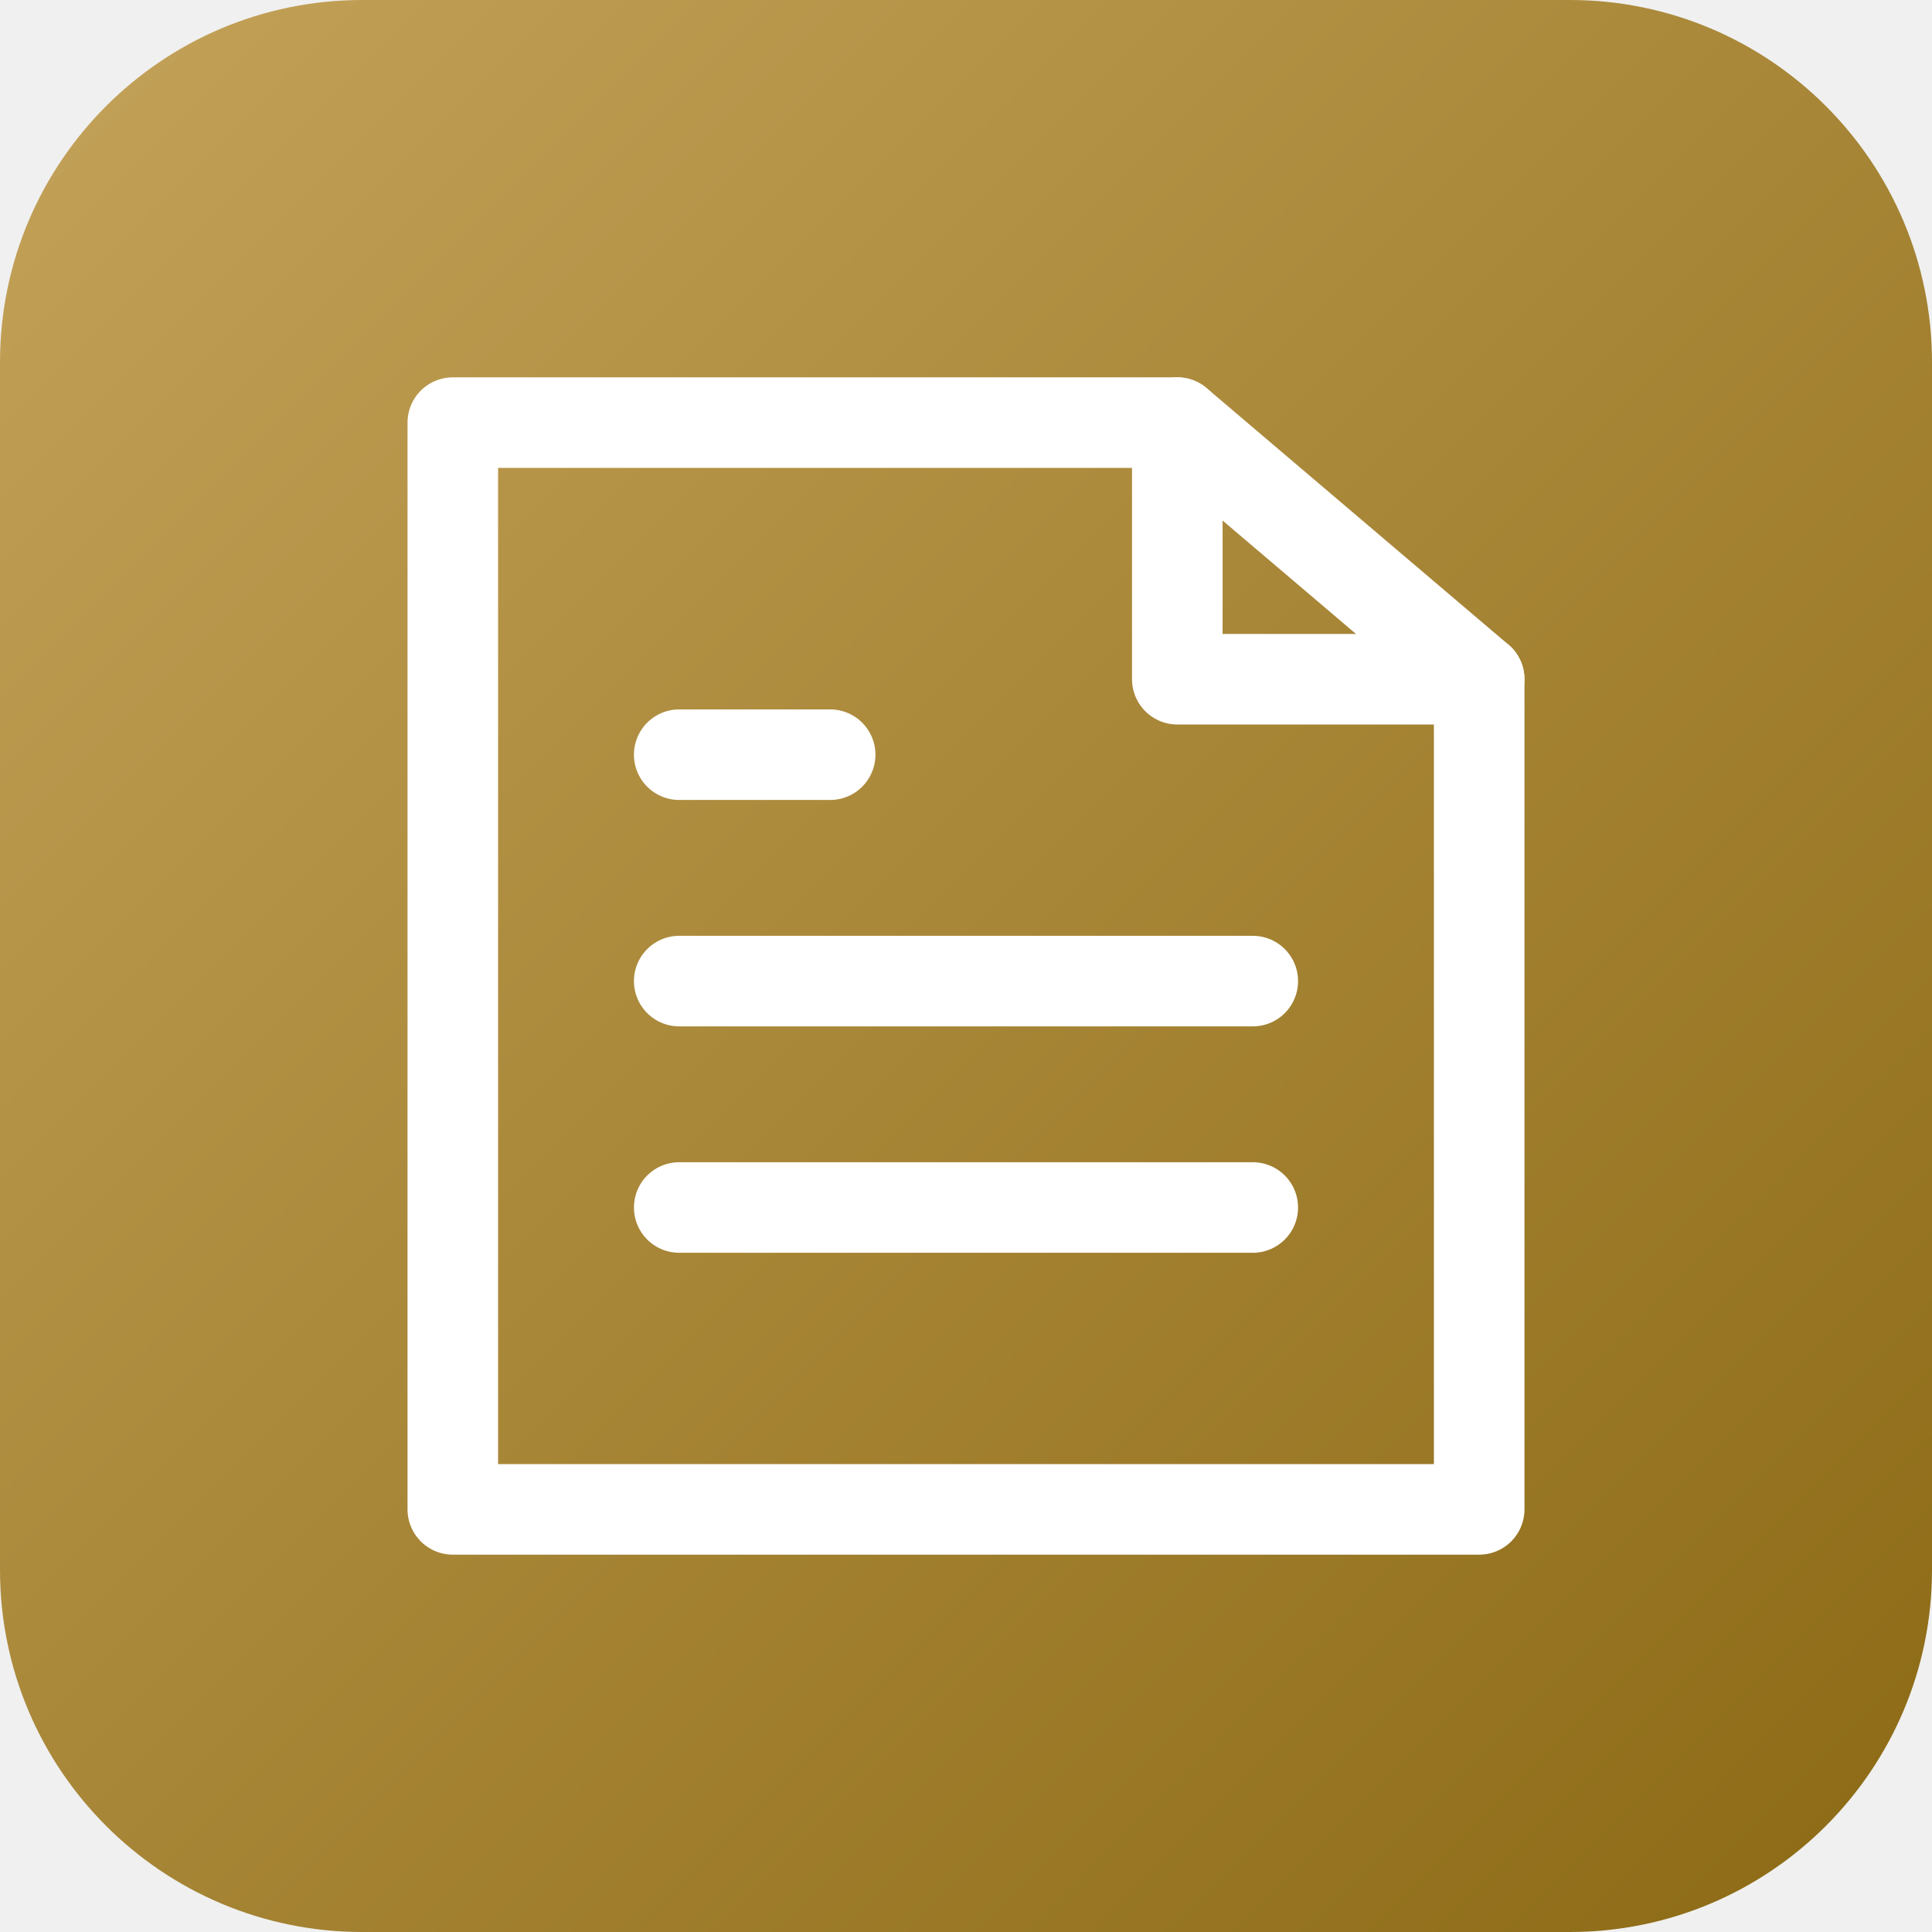
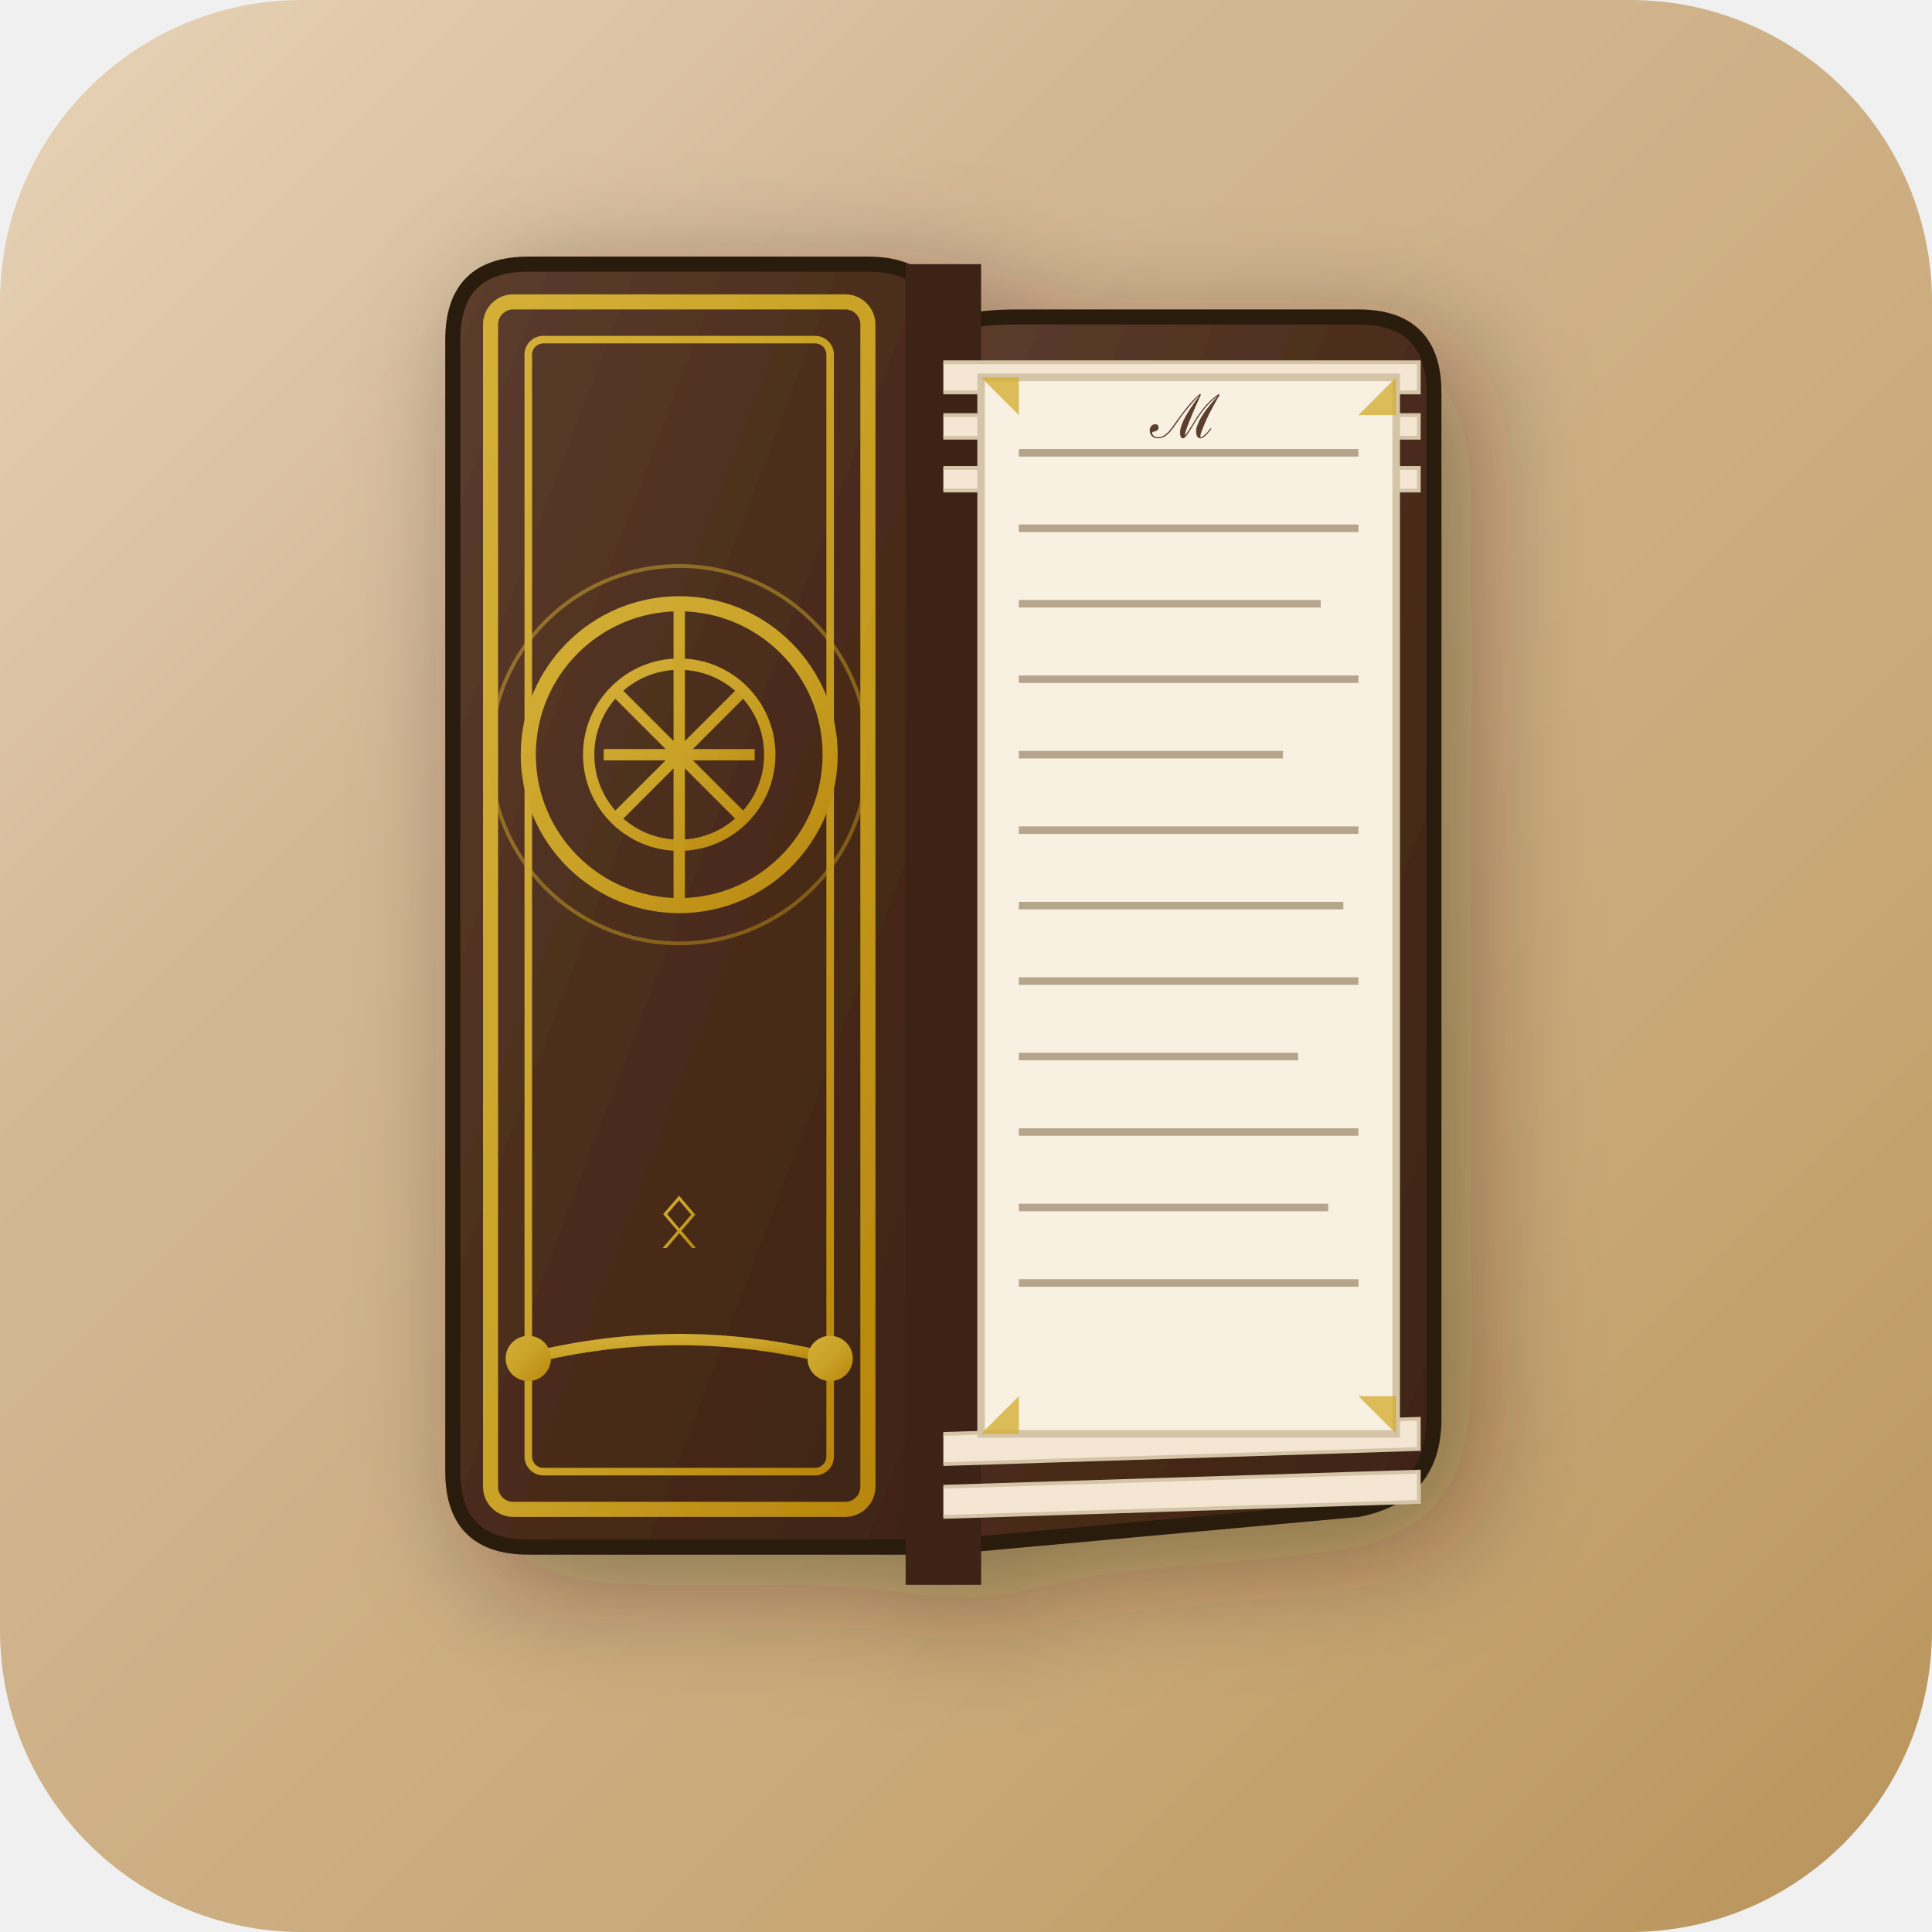
<svg xmlns="http://www.w3.org/2000/svg" viewBox="0 0 256 256">
  <defs>
-     <linearGradient id="bgGrad" x1="0%" y1="0%" x2="100%" y2="100%">
-       <stop offset="0%" style="stop-color:#C4A35A" />
-       <stop offset="100%" style="stop-color:#8B6914" />
+     <linearGradient id="parchmentBg" x1="0%" y1="0%" x2="100%" y2="100%">
+       <stop offset="0%" style="stop-color:#E8D4B8" />
+       <stop offset="30%" style="stop-color:#D4B896" />
+       <stop offset="70%" style="stop-color:#C9A876" />
+       <stop offset="100%" style="stop-color:#B8945A" />
    </linearGradient>
+     <linearGradient id="leatherCover" x1="0%" y1="0%" x2="100%" y2="100%">
+       <stop offset="0%" style="stop-color:#5C3D2E" />
+       <stop offset="50%" style="stop-color:#4A2C1A" />
+       <stop offset="100%" style="stop-color:#3D2315" />
+     </linearGradient>
+     <linearGradient id="goldAccent" x1="0%" y1="0%" x2="100%" y2="100%">
+       <stop offset="0%" style="stop-color:#D4AF37" />
+       <stop offset="50%" style="stop-color:#C9A227" />
+       <stop offset="100%" style="stop-color:#B8860B" />
+     </linearGradient>
+     <filter id="paperTexture">
+       <feTurbulence type="fractalNoise" baseFrequency="0.04" numOctaves="5" result="noise" />
+       <feDiffuseLighting in="noise" lighting-color="#F5E6D3" surfaceScale="2">
+         <feDistantLight azimuth="45" elevation="60" />
+       </feDiffuseLighting>
+     </filter>
+     <filter id="dropShadow" x="-20%" y="-20%" width="140%" height="140%">
+       <feDropShadow dx="4" dy="4" stdDeviation="8" flood-color="#2A1A0A" flood-opacity="0.4" />
+     </filter>
  </defs>
-   <rect width="256" height="256" rx="48" fill="url(#bgGrad)" />
-   <g fill="none" stroke="#FFFFFF" stroke-width="12" stroke-linecap="round" stroke-linejoin="round">
-     <path d="M60 56 L60 200 L196 200 L196 90 L156 56 L60 56" />
-     <polyline points="156 56 156 90 196 90" />
-     <line x1="90" y1="130" x2="166" y2="130" />
-     <line x1="90" y1="160" x2="166" y2="160" />
-     <line x1="90" y1="100" x2="110" y2="100" />
+   <rect width="256" height="256" rx="40" fill="url(#parchmentBg)" />
+   <rect width="256" height="256" rx="40" fill="url(#paperTexture)" opacity="0.15" />
+   <g filter="url(#dropShadow)">
+     <path d="M60 45 L60 195 Q60 205 70 205 L125 205 L125 45 Q125 35 115 35 L70 35 Q60 35 60 45" fill="url(#leatherCover)" stroke="#2A1A0A" stroke-width="2" />
+     <path d="M125 45 L125 205 L180 200 Q190 198 190 188 L190 52 Q190 42 180 42 L135 42 Q125 42 125 45" fill="url(#leatherCover)" stroke="#2A1A0A" stroke-width="2" />
+     <rect x="120" y="35" width="10" height="175" fill="#3D2315" />
+     <g fill="#F5E6D3" stroke="#D4C4A8" stroke-width="0.5">
+       <path d="M125 48 L188 48 L188 52 L125 52" />
+       <path d="M125 55 L188 55 L188 58 L125 58" />
+       <path d="M125 62 L188 62 L188 65 L125 65" />
+       <path d="M125 190 L188 188 L188 192 L125 194" />
+       <path d="M125 197 L188 195 L188 199 L125 201" />
+     </g>
+     <rect x="65" y="40" width="50" height="160" fill="none" stroke="url(#goldAccent)" stroke-width="2" rx="3" />
+     <rect x="70" y="45" width="40" height="150" fill="none" stroke="url(#goldAccent)" stroke-width="1" rx="2" />
+     <circle cx="90" cy="100" r="20" fill="none" stroke="url(#goldAccent)" stroke-width="2" />
+     <circle cx="90" cy="100" r="12" fill="none" stroke="url(#goldAccent)" stroke-width="1.5" />
+     <path d="M90 80 L90 120 M80 100 L100 100 M82 92 L98 108 M98 92 L82 108" stroke="url(#goldAccent)" stroke-width="1.5" fill="none" />
+     <path d="M70 180 Q90 175 110 180" fill="none" stroke="url(#goldAccent)" stroke-width="1.5" />
+     <circle cx="70" cy="180" r="3" fill="url(#goldAccent)" />
+     <circle cx="110" cy="180" r="3" fill="url(#goldAccent)" />
+     <rect x="130" y="50" width="55" height="140" fill="#F8F0E0" stroke="#D4C4A8" stroke-width="1" />
+     <g stroke="#8B7355" stroke-width="1" opacity="0.6">
+       <line x1="135" y1="60" x2="180" y2="60" />
+       <line x1="135" y1="70" x2="180" y2="70" />
+       <line x1="135" y1="80" x2="175" y2="80" />
+       <line x1="135" y1="90" x2="180" y2="90" />
+       <line x1="135" y1="100" x2="170" y2="100" />
+       <line x1="135" y1="110" x2="180" y2="110" />
+       <line x1="135" y1="120" x2="178" y2="120" />
+       <line x1="135" y1="130" x2="180" y2="130" />
+       <line x1="135" y1="140" x2="172" y2="140" />
+       <line x1="135" y1="150" x2="180" y2="150" />
+       <line x1="135" y1="160" x2="176" y2="160" />
+       <line x1="135" y1="170" x2="180" y2="170" />
+     </g>
+     <text x="157" y="58" font-family="serif" font-size="8" fill="#5C3D2E" text-anchor="middle" font-style="italic">ℳ</text>
+     <path d="M130 50 L135 50 L135 55" fill="#D4AF37" opacity="0.8" />
+     <path d="M185 50 L185 55 L180 55" fill="#D4AF37" opacity="0.8" />
+     <path d="M130 190 L135 190 L135 185" fill="#D4AF37" opacity="0.8" />
+     <path d="M185 190 L185 185 L180 185" fill="#D4AF37" opacity="0.8" />
  </g>
+   <circle cx="90" cy="100" r="25" fill="none" stroke="url(#goldAccent)" stroke-width="0.5" opacity="0.5">
+     <animate attributeName="r" values="25;28;25" dur="3s" repeatCount="indefinite" />
+     <animate attributeName="opacity" values="0.5;0.3;0.5" dur="3s" repeatCount="indefinite" />
+   </circle>
+   <text x="90" y="165" font-family="serif" font-size="10" fill="url(#goldAccent)" text-anchor="middle">ᛟ</text>
</svg>
